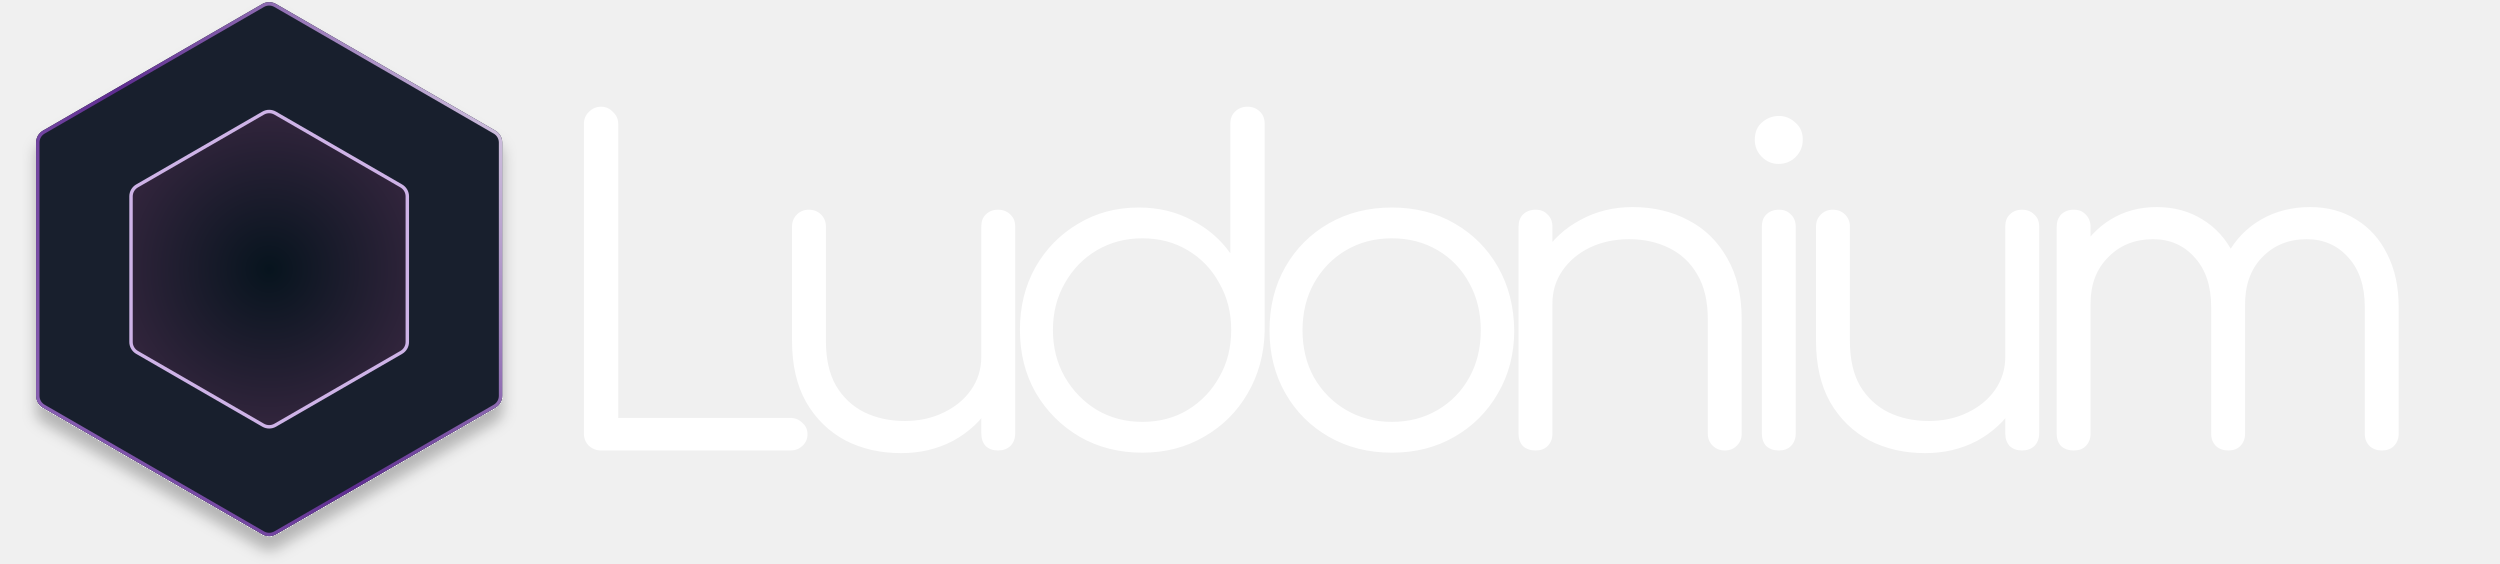
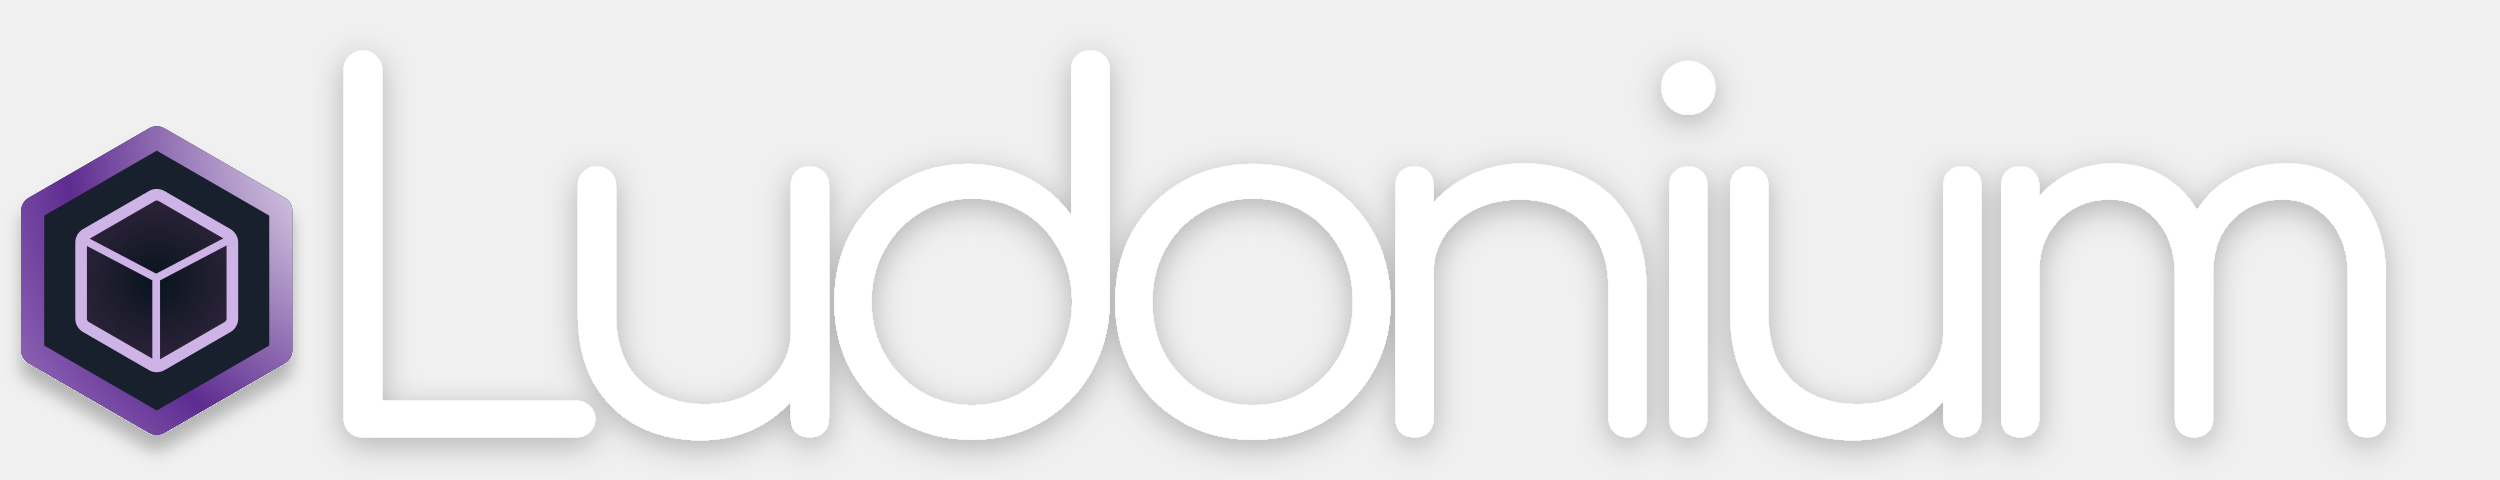
- <svg xmlns="http://www.w3.org/2000/svg" width="727" height="164" viewBox="0 0 727 164" fill="none">
-   <path d="M174.792 131C173.427 131 172.232 130.531 171.208 129.592C170.269 128.653 169.8 127.459 169.8 126.008V36.024C169.8 34.659 170.269 33.507 171.208 32.568C172.232 31.544 173.427 31.032 174.792 31.032C176.157 31.032 177.309 31.544 178.248 32.568C179.272 33.507 179.784 34.659 179.784 36.024V121.528H229.832C231.197 121.528 232.349 121.997 233.288 122.936C234.312 123.789 234.824 124.899 234.824 126.264C234.824 127.629 234.312 128.781 233.288 129.72C232.349 130.573 231.197 131 229.832 131H174.792ZM262.064 131.768C256.005 131.768 250.587 130.531 245.808 128.056C241.029 125.496 237.232 121.784 234.416 116.92C231.685 112.056 230.32 106.125 230.32 99.128V65.848C230.32 64.483 230.789 63.331 231.728 62.392C232.667 61.453 233.819 60.984 235.184 60.984C236.635 60.984 237.829 61.453 238.768 62.392C239.707 63.331 240.176 64.483 240.176 65.848V99.128C240.176 104.419 241.157 108.771 243.12 112.184C245.168 115.597 247.899 118.157 251.312 119.864C254.811 121.571 258.736 122.424 263.088 122.424C267.269 122.424 271.024 121.613 274.352 119.992C277.765 118.371 280.453 116.152 282.416 113.336C284.379 110.52 285.36 107.32 285.36 103.736H292.4C292.144 109.112 290.651 113.933 287.92 118.2C285.275 122.381 281.691 125.709 277.168 128.184C272.645 130.573 267.611 131.768 262.064 131.768ZM290.224 131C288.773 131 287.579 130.573 286.64 129.72C285.787 128.781 285.36 127.544 285.36 126.008V65.848C285.36 64.397 285.787 63.245 286.64 62.392C287.579 61.453 288.773 60.984 290.224 60.984C291.675 60.984 292.869 61.453 293.808 62.392C294.747 63.245 295.216 64.397 295.216 65.848V126.008C295.216 127.544 294.747 128.781 293.808 129.72C292.869 130.573 291.675 131 290.224 131ZM332.177 131.64C325.436 131.64 319.377 130.104 314.001 127.032C308.625 123.875 304.358 119.608 301.201 114.232C298.129 108.856 296.593 102.755 296.593 95.928C296.593 89.187 298.086 83.128 301.073 77.752C304.145 72.376 308.284 68.152 313.489 65.08C318.694 61.923 324.582 60.344 331.153 60.344C336.87 60.344 342.033 61.581 346.641 64.056C351.249 66.445 354.961 69.645 357.777 73.656V36.024C357.777 34.488 358.246 33.293 359.185 32.44C360.124 31.501 361.318 31.032 362.769 31.032C364.22 31.032 365.414 31.501 366.353 32.44C367.292 33.293 367.761 34.488 367.761 36.024V96.44C367.59 103.096 365.926 109.112 362.769 114.488C359.697 119.779 355.473 123.96 350.097 127.032C344.806 130.104 338.833 131.64 332.177 131.64ZM332.177 122.68C337.126 122.68 341.521 121.528 345.361 119.224C349.286 116.835 352.358 113.635 354.577 109.624C356.881 105.613 358.033 101.048 358.033 95.928C358.033 90.893 356.881 86.371 354.577 82.36C352.358 78.264 349.286 75.064 345.361 72.76C341.521 70.456 337.126 69.304 332.177 69.304C327.313 69.304 322.918 70.456 318.993 72.76C315.068 75.064 311.953 78.264 309.649 82.36C307.345 86.371 306.193 90.893 306.193 95.928C306.193 101.048 307.345 105.613 309.649 109.624C311.953 113.635 315.068 116.835 318.993 119.224C322.918 121.528 327.313 122.68 332.177 122.68ZM404.757 131.64C397.93 131.64 391.829 130.104 386.453 127.032C381.077 123.96 376.853 119.736 373.781 114.36C370.709 108.984 369.173 102.883 369.173 96.056C369.173 89.144 370.709 83 373.781 77.624C376.853 72.248 381.077 68.024 386.453 64.952C391.829 61.88 397.93 60.344 404.757 60.344C411.584 60.344 417.642 61.88 422.933 64.952C428.309 68.024 432.533 72.248 435.605 77.624C438.677 83 440.256 89.144 440.341 96.056C440.341 102.883 438.762 108.984 435.605 114.36C432.533 119.736 428.309 123.96 422.933 127.032C417.642 130.104 411.584 131.64 404.757 131.64ZM404.757 122.68C409.706 122.68 414.144 121.528 418.069 119.224C421.994 116.92 425.066 113.763 427.285 109.752C429.504 105.741 430.613 101.176 430.613 96.056C430.613 90.936 429.504 86.371 427.285 82.36C425.066 78.264 421.994 75.064 418.069 72.76C414.144 70.456 409.706 69.304 404.757 69.304C399.808 69.304 395.37 70.456 391.445 72.76C387.52 75.064 384.405 78.264 382.101 82.36C379.882 86.371 378.773 90.936 378.773 96.056C378.773 101.176 379.882 105.741 382.101 109.752C384.405 113.763 387.52 116.92 391.445 119.224C395.37 121.528 399.808 122.68 404.757 122.68ZM501.622 131C500.171 131 498.977 130.531 498.038 129.592C497.099 128.653 496.63 127.501 496.63 126.136V92.856C496.63 87.565 495.606 83.213 493.558 79.8C491.595 76.387 488.865 73.827 485.366 72.12C481.953 70.413 478.07 69.56 473.718 69.56C469.537 69.56 465.739 70.371 462.326 71.992C458.998 73.613 456.353 75.832 454.39 78.648C452.427 81.464 451.446 84.664 451.446 88.248H444.406C444.577 82.872 446.027 78.093 448.758 73.912C451.489 69.645 455.115 66.317 459.638 63.928C464.161 61.453 469.195 60.216 474.742 60.216C480.801 60.216 486.219 61.496 490.998 64.056C495.777 66.531 499.531 70.2 502.262 75.064C505.078 79.928 506.486 85.859 506.486 92.856V126.136C506.486 127.501 506.017 128.653 505.078 129.592C504.139 130.531 502.987 131 501.622 131ZM446.582 131C445.046 131 443.809 130.573 442.87 129.72C442.017 128.781 441.59 127.587 441.59 126.136V65.976C441.59 64.44 442.017 63.245 442.87 62.392C443.809 61.453 445.046 60.984 446.582 60.984C448.033 60.984 449.185 61.453 450.038 62.392C450.977 63.245 451.446 64.44 451.446 65.976V126.136C451.446 127.587 450.977 128.781 450.038 129.72C449.185 130.573 448.033 131 446.582 131ZM517.335 131C515.799 131 514.562 130.573 513.623 129.72C512.77 128.781 512.343 127.544 512.343 126.008V65.976C512.343 64.44 512.77 63.245 513.623 62.392C514.562 61.453 515.799 60.984 517.335 60.984C518.786 60.984 519.938 61.453 520.791 62.392C521.73 63.245 522.199 64.44 522.199 65.976V126.008C522.199 127.544 521.73 128.781 520.791 129.72C519.938 130.573 518.786 131 517.335 131ZM517.207 47.672C515.33 47.672 513.708 46.989 512.343 45.624C510.978 44.259 510.295 42.595 510.295 40.632C510.295 38.499 510.978 36.835 512.343 35.64C513.794 34.36 515.458 33.72 517.335 33.72C519.127 33.72 520.706 34.36 522.071 35.64C523.522 36.835 524.247 38.499 524.247 40.632C524.247 42.595 523.564 44.259 522.199 45.624C520.834 46.989 519.17 47.672 517.207 47.672ZM559.839 131.768C553.78 131.768 548.362 130.531 543.583 128.056C538.804 125.496 535.007 121.784 532.191 116.92C529.46 112.056 528.095 106.125 528.095 99.128V65.848C528.095 64.483 528.564 63.331 529.503 62.392C530.442 61.453 531.594 60.984 532.959 60.984C534.41 60.984 535.604 61.453 536.543 62.392C537.482 63.331 537.951 64.483 537.951 65.848V99.128C537.951 104.419 538.932 108.771 540.895 112.184C542.943 115.597 545.674 118.157 549.087 119.864C552.586 121.571 556.511 122.424 560.863 122.424C565.044 122.424 568.799 121.613 572.127 119.992C575.54 118.371 578.228 116.152 580.191 113.336C582.154 110.52 583.135 107.32 583.135 103.736H590.175C589.919 109.112 588.426 113.933 585.695 118.2C583.05 122.381 579.466 125.709 574.943 128.184C570.42 130.573 565.386 131.768 559.839 131.768ZM587.999 131C586.548 131 585.354 130.573 584.415 129.72C583.562 128.781 583.135 127.544 583.135 126.008V65.848C583.135 64.397 583.562 63.245 584.415 62.392C585.354 61.453 586.548 60.984 587.999 60.984C589.45 60.984 590.644 61.453 591.583 62.392C592.522 63.245 592.991 64.397 592.991 65.848V126.008C592.991 127.544 592.522 128.781 591.583 129.72C590.644 130.573 589.45 131 587.999 131ZM692.672 131C691.221 131 690.027 130.573 689.088 129.72C688.149 128.781 687.68 127.587 687.68 126.136V89.272C687.68 83.213 686.101 78.435 682.944 74.936C679.787 71.352 675.733 69.56 670.784 69.56C665.493 69.56 661.141 71.352 657.728 74.936C654.4 78.435 652.779 83.128 652.864 89.016H644.032C644.117 83.299 645.355 78.264 647.744 73.912C650.133 69.56 653.419 66.189 657.6 63.8C661.781 61.411 666.517 60.216 671.808 60.216C676.843 60.216 681.28 61.411 685.12 63.8C689.045 66.189 692.075 69.56 694.208 73.912C696.427 78.264 697.536 83.384 697.536 89.272V126.136C697.536 127.587 697.067 128.781 696.128 129.72C695.275 130.573 694.123 131 692.672 131ZM603.072 131C601.536 131 600.299 130.573 599.36 129.72C598.507 128.781 598.08 127.587 598.08 126.136V65.976C598.08 64.525 598.507 63.331 599.36 62.392C600.299 61.453 601.536 60.984 603.072 60.984C604.523 60.984 605.675 61.453 606.528 62.392C607.467 63.331 607.936 64.525 607.936 65.976V126.136C607.936 127.587 607.467 128.781 606.528 129.72C605.675 130.573 604.523 131 603.072 131ZM648 131C646.549 131 645.355 130.573 644.416 129.72C643.477 128.781 643.008 127.587 643.008 126.136V89.272C643.008 83.213 641.429 78.435 638.272 74.936C635.115 71.352 631.061 69.56 626.112 69.56C620.821 69.56 616.469 71.309 613.056 74.808C609.643 78.221 607.936 82.701 607.936 88.248H600.896C601.067 82.787 602.261 77.965 604.48 73.784C606.784 69.517 609.899 66.189 613.824 63.8C617.749 61.411 622.187 60.216 627.136 60.216C632.171 60.216 636.608 61.411 640.448 63.8C644.373 66.189 647.403 69.56 649.536 73.912C651.755 78.264 652.864 83.384 652.864 89.272V126.136C652.864 127.587 652.395 128.781 651.456 129.72C650.603 130.573 649.451 131 648 131Z" fill="white" />
+ <svg xmlns="http://www.w3.org/2000/svg" width="646" height="124" viewBox="0 0 646 124" fill="none">
  <g filter="url(#filter0_d_1_77)">
-     <path d="M76.274 1.155C77.512 0.44 79.037 0.44 80.274 1.155L144.062 37.982C145.299 38.697 146.062 40.017 146.062 41.447V115.102C146.062 116.531 145.299 117.851 144.062 118.566L80.274 155.394C79.037 156.108 77.512 156.108 76.274 155.394L12.487 118.566C11.249 117.851 10.487 116.531 10.487 115.102V41.447C10.487 40.017 11.249 38.697 12.487 37.982L76.274 1.155Z" fill="#181F2D" />
-     <path d="M76.524 1.588C77.607 0.963 78.942 0.963 80.024 1.588L143.812 38.415C144.894 39.04 145.561 40.196 145.562 41.446V115.102C145.562 116.352 144.894 117.508 143.812 118.133L80.024 154.961C78.942 155.586 77.607 155.586 76.524 154.961L12.736 118.133C11.654 117.508 10.986 116.352 10.986 115.102V41.446C10.986 40.196 11.654 39.04 12.736 38.415L76.524 1.588Z" stroke="url(#paint0_radial_1_77)" />
+     <path d="M93.792 113C92.427 113 91.232 112.531 90.208 111.592C89.269 110.653 88.8 109.459 88.8 108.008V18.024C88.8 16.659 89.269 15.507 90.208 14.568C91.232 13.544 92.427 13.032 93.792 13.032C95.157 13.032 96.309 13.544 97.248 14.568C98.272 15.507 98.784 16.659 98.784 18.024V103.528H148.832C150.197 103.528 151.349 103.997 152.288 104.936C153.312 105.789 153.824 106.899 153.824 108.264C153.824 109.629 153.312 110.781 152.288 111.72C151.349 112.573 150.197 113 148.832 113H93.792ZM181.064 113.768C175.005 113.768 169.587 112.531 164.808 110.056C160.029 107.496 156.232 103.784 153.416 98.92C150.685 94.056 149.32 88.125 149.32 81.128V47.848C149.32 46.483 149.789 45.331 150.728 44.392C151.667 43.453 152.819 42.984 154.184 42.984C155.635 42.984 156.829 43.453 157.768 44.392C158.707 45.331 159.176 46.483 159.176 47.848V81.128C159.176 86.419 160.157 90.771 162.12 94.184C164.168 97.597 166.899 100.157 170.312 101.864C173.811 103.571 177.736 104.424 182.088 104.424C186.269 104.424 190.024 103.613 193.352 101.992C196.765 100.371 199.453 98.152 201.416 95.336C203.379 92.52 204.36 89.32 204.36 85.736H211.4C211.144 91.112 209.651 95.933 206.92 100.2C204.275 104.381 200.691 107.709 196.168 110.184C191.645 112.573 186.611 113.768 181.064 113.768ZM209.224 113C207.773 113 206.579 112.573 205.64 111.72C204.787 110.781 204.36 109.544 204.36 108.008V47.848C204.36 46.397 204.787 45.245 205.64 44.392C206.579 43.453 207.773 42.984 209.224 42.984C210.675 42.984 211.869 43.453 212.808 44.392C213.747 45.245 214.216 46.397 214.216 47.848V108.008C214.216 109.544 213.747 110.781 212.808 111.72C211.869 112.573 210.675 113 209.224 113ZM251.177 113.64C244.436 113.64 238.377 112.104 233.001 109.032C227.625 105.875 223.358 101.608 220.201 96.232C217.129 90.856 215.593 84.755 215.593 77.928C215.593 71.187 217.086 65.128 220.073 59.752C223.145 54.376 227.284 50.152 232.489 47.08C237.694 43.923 243.582 42.344 250.153 42.344C255.87 42.344 261.033 43.581 265.641 46.056C270.249 48.445 273.961 51.645 276.777 55.656V18.024C276.777 16.488 277.246 15.293 278.185 14.44C279.124 13.501 280.318 13.032 281.769 13.032C283.22 13.032 284.414 13.501 285.353 14.44C286.292 15.293 286.761 16.488 286.761 18.024V78.44C286.59 85.096 284.926 91.112 281.769 96.488C278.697 101.779 274.473 105.96 269.097 109.032C263.806 112.104 257.833 113.64 251.177 113.64ZM251.177 104.68C256.126 104.68 260.521 103.528 264.361 101.224C268.286 98.835 271.358 95.635 273.577 91.624C275.881 87.613 277.033 83.048 277.033 77.928C277.033 72.893 275.881 68.371 273.577 64.36C271.358 60.264 268.286 57.064 264.361 54.76C260.521 52.456 256.126 51.304 251.177 51.304C246.313 51.304 241.918 52.456 237.993 54.76C234.068 57.064 230.953 60.264 228.649 64.36C226.345 68.371 225.193 72.893 225.193 77.928C225.193 83.048 226.345 87.613 228.649 91.624C230.953 95.635 234.068 98.835 237.993 101.224C241.918 103.528 246.313 104.68 251.177 104.68ZM323.757 113.64C316.93 113.64 310.829 112.104 305.453 109.032C300.077 105.96 295.853 101.736 292.781 96.36C289.709 90.984 288.173 84.883 288.173 78.056C288.173 71.144 289.709 65 292.781 59.624C295.853 54.248 300.077 50.024 305.453 46.952C310.829 43.88 316.93 42.344 323.757 42.344C330.584 42.344 336.642 43.88 341.933 46.952C347.309 50.024 351.533 54.248 354.605 59.624C357.677 65 359.256 71.144 359.341 78.056C359.341 84.883 357.762 90.984 354.605 96.36C351.533 101.736 347.309 105.96 341.933 109.032C336.642 112.104 330.584 113.64 323.757 113.64ZM323.757 104.68C328.706 104.68 333.144 103.528 337.069 101.224C340.994 98.92 344.066 95.763 346.285 91.752C348.504 87.741 349.613 83.176 349.613 78.056C349.613 72.936 348.504 68.371 346.285 64.36C344.066 60.264 340.994 57.064 337.069 54.76C333.144 52.456 328.706 51.304 323.757 51.304C318.808 51.304 314.37 52.456 310.445 54.76C306.52 57.064 303.405 60.264 301.101 64.36C298.882 68.371 297.773 72.936 297.773 78.056C297.773 83.176 298.882 87.741 301.101 91.752C303.405 95.763 306.52 98.92 310.445 101.224C314.37 103.528 318.808 104.68 323.757 104.68ZM420.622 113C419.171 113 417.977 112.531 417.038 111.592C416.099 110.653 415.63 109.501 415.63 108.136V74.856C415.63 69.565 414.606 65.213 412.558 61.8C410.595 58.387 407.865 55.827 404.366 54.12C400.953 52.413 397.07 51.56 392.718 51.56C388.537 51.56 384.739 52.371 381.326 53.992C377.998 55.613 375.353 57.832 373.39 60.648C371.427 63.464 370.446 66.664 370.446 70.248H363.406C363.577 64.872 365.027 60.093 367.758 55.912C370.489 51.645 374.115 48.317 378.638 45.928C383.161 43.453 388.195 42.216 393.742 42.216C399.801 42.216 405.219 43.496 409.998 46.056C414.777 48.531 418.531 52.2 421.262 57.064C424.078 61.928 425.486 67.859 425.486 74.856V108.136C425.486 109.501 425.017 110.653 424.078 111.592C423.139 112.531 421.987 113 420.622 113ZM365.582 113C364.046 113 362.809 112.573 361.87 111.72C361.017 110.781 360.59 109.587 360.59 108.136V47.976C360.59 46.44 361.017 45.245 361.87 44.392C362.809 43.453 364.046 42.984 365.582 42.984C367.033 42.984 368.185 43.453 369.038 44.392C369.977 45.245 370.446 46.44 370.446 47.976V108.136C370.446 109.587 369.977 110.781 369.038 111.72C368.185 112.573 367.033 113 365.582 113ZM436.335 113C434.799 113 433.562 112.573 432.623 111.72C431.77 110.781 431.343 109.544 431.343 108.008V47.976C431.343 46.44 431.77 45.245 432.623 44.392C433.562 43.453 434.799 42.984 436.335 42.984C437.786 42.984 438.938 43.453 439.791 44.392C440.73 45.245 441.199 46.44 441.199 47.976V108.008C441.199 109.544 440.73 110.781 439.791 111.72C438.938 112.573 437.786 113 436.335 113ZM436.207 29.672C434.33 29.672 432.708 28.989 431.343 27.624C429.978 26.259 429.295 24.595 429.295 22.632C429.295 20.499 429.978 18.835 431.343 17.64C432.794 16.36 434.458 15.72 436.335 15.72C438.127 15.72 439.706 16.36 441.071 17.64C442.522 18.835 443.247 20.499 443.247 22.632C443.247 24.595 442.564 26.259 441.199 27.624C439.834 28.989 438.17 29.672 436.207 29.672ZM478.839 113.768C472.78 113.768 467.362 112.531 462.583 110.056C457.804 107.496 454.007 103.784 451.191 98.92C448.46 94.056 447.095 88.125 447.095 81.128V47.848C447.095 46.483 447.564 45.331 448.503 44.392C449.442 43.453 450.594 42.984 451.959 42.984C453.41 42.984 454.604 43.453 455.543 44.392C456.482 45.331 456.951 46.483 456.951 47.848V81.128C456.951 86.419 457.932 90.771 459.895 94.184C461.943 97.597 464.674 100.157 468.087 101.864C471.586 103.571 475.511 104.424 479.863 104.424C484.044 104.424 487.799 103.613 491.127 101.992C494.54 100.371 497.228 98.152 499.191 95.336C501.154 92.52 502.135 89.32 502.135 85.736H509.175C508.919 91.112 507.426 95.933 504.695 100.2C502.05 104.381 498.466 107.709 493.943 110.184C489.42 112.573 484.386 113.768 478.839 113.768ZM506.999 113C505.548 113 504.354 112.573 503.415 111.72C502.562 110.781 502.135 109.544 502.135 108.008V47.848C502.135 46.397 502.562 45.245 503.415 44.392C504.354 43.453 505.548 42.984 506.999 42.984C508.45 42.984 509.644 43.453 510.583 44.392C511.522 45.245 511.991 46.397 511.991 47.848V108.008C511.991 109.544 511.522 110.781 510.583 111.72C509.644 112.573 508.45 113 506.999 113ZM611.672 113C610.221 113 609.027 112.573 608.088 111.72C607.149 110.781 606.68 109.587 606.68 108.136V71.272C606.68 65.213 605.101 60.435 601.944 56.936C598.787 53.352 594.733 51.56 589.784 51.56C584.493 51.56 580.141 53.352 576.728 56.936C573.4 60.435 571.779 65.128 571.864 71.016H563.032C563.117 65.299 564.355 60.264 566.744 55.912C569.133 51.56 572.419 48.189 576.6 45.8C580.781 43.411 585.517 42.216 590.808 42.216C595.843 42.216 600.28 43.411 604.12 45.8C608.045 48.189 611.075 51.56 613.208 55.912C615.427 60.264 616.536 65.384 616.536 71.272V108.136C616.536 109.587 616.067 110.781 615.128 111.72C614.275 112.573 613.123 113 611.672 113ZM522.072 113C520.536 113 519.299 112.573 518.36 111.72C517.507 110.781 517.08 109.587 517.08 108.136V47.976C517.08 46.525 517.507 45.331 518.36 44.392C519.299 43.453 520.536 42.984 522.072 42.984C523.523 42.984 524.675 43.453 525.528 44.392C526.467 45.331 526.936 46.525 526.936 47.976V108.136C526.936 109.587 526.467 110.781 525.528 111.72C524.675 112.573 523.523 113 522.072 113ZM567 113C565.549 113 564.355 112.573 563.416 111.72C562.477 110.781 562.008 109.587 562.008 108.136V71.272C562.008 65.213 560.429 60.435 557.272 56.936C554.115 53.352 550.061 51.56 545.112 51.56C539.821 51.56 535.469 53.309 532.056 56.808C528.643 60.221 526.936 64.701 526.936 70.248H519.896C520.067 64.787 521.261 59.965 523.48 55.784C525.784 51.517 528.899 48.189 532.824 45.8C536.749 43.411 541.187 42.216 546.136 42.216C551.171 42.216 555.608 43.411 559.448 45.8C563.373 48.189 566.403 51.56 568.536 55.912C570.755 60.264 571.864 65.384 571.864 71.272V108.136C571.864 109.587 571.395 110.781 570.456 111.72C569.603 112.573 568.451 113 567 113Z" fill="white" />
  </g>
-   <path d="M76.525 32.898C77.607 32.272 78.942 32.272 80.025 32.898L116.696 54.07C117.779 54.696 118.446 55.851 118.446 57.102V99.447C118.446 100.698 117.779 101.852 116.696 102.478L80.025 123.65C78.942 124.276 77.607 124.276 76.525 123.65L39.852 102.478C38.769 101.852 38.102 100.698 38.102 99.447V57.102C38.102 55.851 38.769 54.696 39.852 54.07L76.525 32.898Z" fill="url(#paint1_radial_1_77)" stroke="#CEB3E7" />
+   <g filter="url(#filter1_d_1_77)">
+     <path d="M38.5 33.155C39.738 32.44 41.262 32.44 42.5 33.155L73.574 51.095C74.812 51.81 75.574 53.13 75.574 54.559V90.441C75.574 91.87 74.812 93.19 73.574 93.905L42.5 111.845C41.262 112.56 39.738 112.56 38.5 111.845L7.426 93.905C6.188 93.19 5.426 91.87 5.426 90.441V54.559C5.426 53.13 6.188 51.81 7.426 51.095L38.5 33.155Z" fill="#181F2D" />
+     <path d="M40 35.753C40.309 35.574 40.691 35.574 41 35.753L72.074 53.693C72.383 53.872 72.574 54.202 72.574 54.56V90.44C72.574 90.798 72.383 91.128 72.074 91.307L41 109.247C40.691 109.426 40.309 109.426 40 109.247L8.926 91.307C8.616 91.128 8.426 90.798 8.426 90.44V54.56C8.426 54.202 8.616 53.872 8.926 53.693L40 35.753Z" stroke="url(#paint0_radial_1_77)" stroke-width="6" />
+   </g>
+   <path d="M39.25 50.654C40.023 50.208 40.976 50.208 41.75 50.654L58.795 60.494C59.568 60.941 60.045 61.766 60.045 62.659V82.341C60.045 83.234 59.568 84.059 58.795 84.506L41.75 94.347C40.976 94.793 40.023 94.793 39.25 94.347L22.206 84.506C21.432 84.059 20.956 83.234 20.956 82.341V62.659C20.956 61.766 21.433 60.941 22.206 60.494L39.25 50.654Z" fill="url(#paint1_radial_1_77)" stroke="#CEB3E7" stroke-width="3" />
+   <path d="M60.537 61.234L40.358 71.841M40.358 71.841L20.179 61.234M40.358 71.841V95.642" stroke="#CEB3E7" stroke-width="2" />
  <defs>
-     <filter id="filter0_d_1_77" x="6.487" y="0.619" width="143.575" height="163.311" filterUnits="userSpaceOnUse" color-interpolation-filters="sRGB">
+     <filter id="filter0_d_1_77" x="81.1" y="7.332" width="543.136" height="116.136" filterUnits="userSpaceOnUse" color-interpolation-filters="sRGB">
+       <feFlood flood-opacity="0" result="BackgroundImageFix" />
+       <feColorMatrix in="SourceAlpha" type="matrix" values="0 0 0 0 0 0 0 0 0 0 0 0 0 0 0 0 0 0 127 0" result="hardAlpha" />
+       <feOffset dy="2" />
+       <feGaussianBlur stdDeviation="3.85" />
+       <feComposite in2="hardAlpha" operator="out" />
+       <feColorMatrix type="matrix" values="0 0 0 0 0 0 0 0 0 0 0 0 0 0 0 0 0 0 0.25 0" />
+       <feBlend mode="normal" in2="BackgroundImageFix" result="effect1_dropShadow_1_77" />
+       <feBlend mode="normal" in="SourceGraphic" in2="effect1_dropShadow_1_77" result="shape" />
+     </filter>
+     <filter id="filter1_d_1_77" x="1.426" y="32.619" width="78.148" height="87.762" filterUnits="userSpaceOnUse" color-interpolation-filters="sRGB">
      <feFlood flood-opacity="0" result="BackgroundImageFix" />
      <feColorMatrix in="SourceAlpha" type="matrix" values="0 0 0 0 0 0 0 0 0 0 0 0 0 0 0 0 0 0 127 0" result="hardAlpha" />
      <feOffset dy="4" />
      <feGaussianBlur stdDeviation="2" />
      <feComposite in2="hardAlpha" operator="out" />
      <feColorMatrix type="matrix" values="0 0 0 0 0 0 0 0 0 0 0 0 0 0 0 0 0 0 0.25 0" />
      <feBlend mode="normal" in2="BackgroundImageFix" result="effect1_dropShadow_1_77" />
      <feBlend mode="normal" in="SourceGraphic" in2="effect1_dropShadow_1_77" result="shape" />
    </filter>
-     <radialGradient id="paint0_radial_1_77" cx="0" cy="0" r="1" gradientUnits="userSpaceOnUse" gradientTransform="translate(204.936 4.2695) rotate(148.717) scale(263.113)">
+     <radialGradient id="paint0_radial_1_77" cx="0" cy="0" r="1" gradientUnits="userSpaceOnUse" gradientTransform="translate(106.036 34.2091) rotate(148.717) scale(136.138)">
      <stop offset="0.077" stop-color="white" />
      <stop offset="0.654" stop-color="#5E2C90" />
      <stop offset="1" stop-color="#AA87CD" />
    </radialGradient>
-     <radialGradient id="paint1_radial_1_77" cx="0" cy="0" r="1" gradientUnits="userSpaceOnUse" gradientTransform="translate(78.2741 78.2741) rotate(90) scale(46.9645)">
+     <radialGradient id="paint1_radial_1_77" cx="0" cy="0" r="1" gradientUnits="userSpaceOnUse" gradientTransform="translate(40.5 72.5) rotate(90) scale(24.3)">
      <stop stop-color="#07141E" />
      <stop offset="1" stop-color="#33253D" />
    </radialGradient>
  </defs>
</svg>
